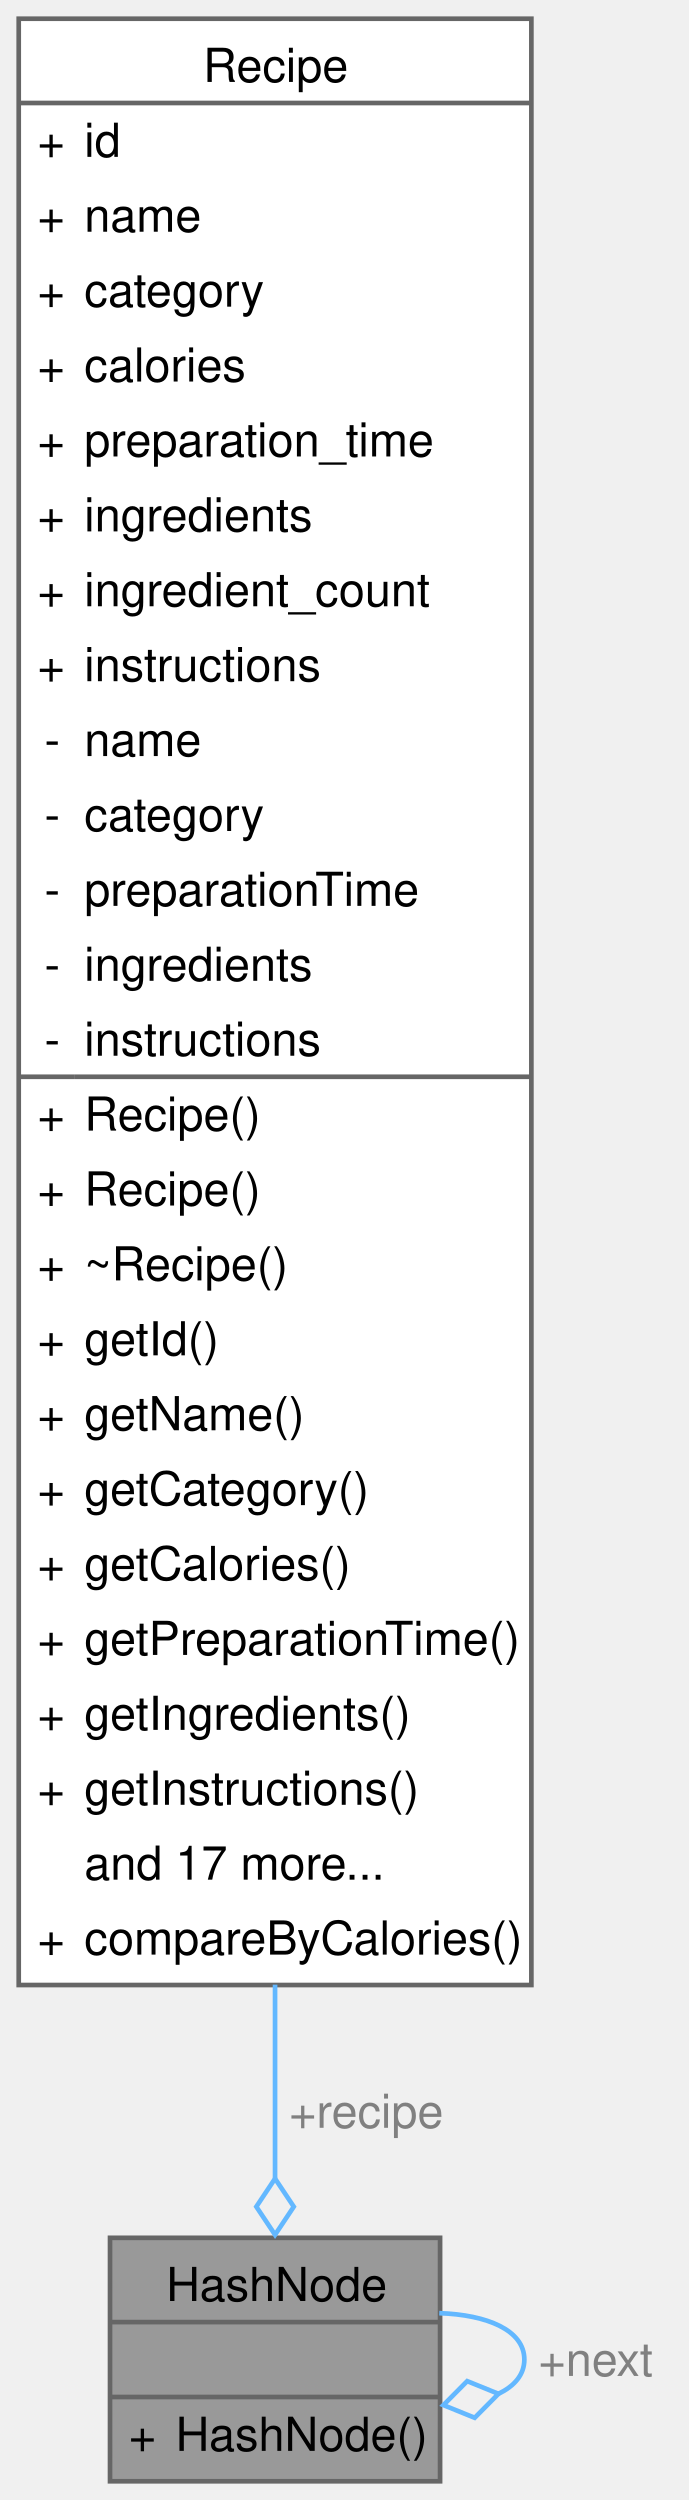
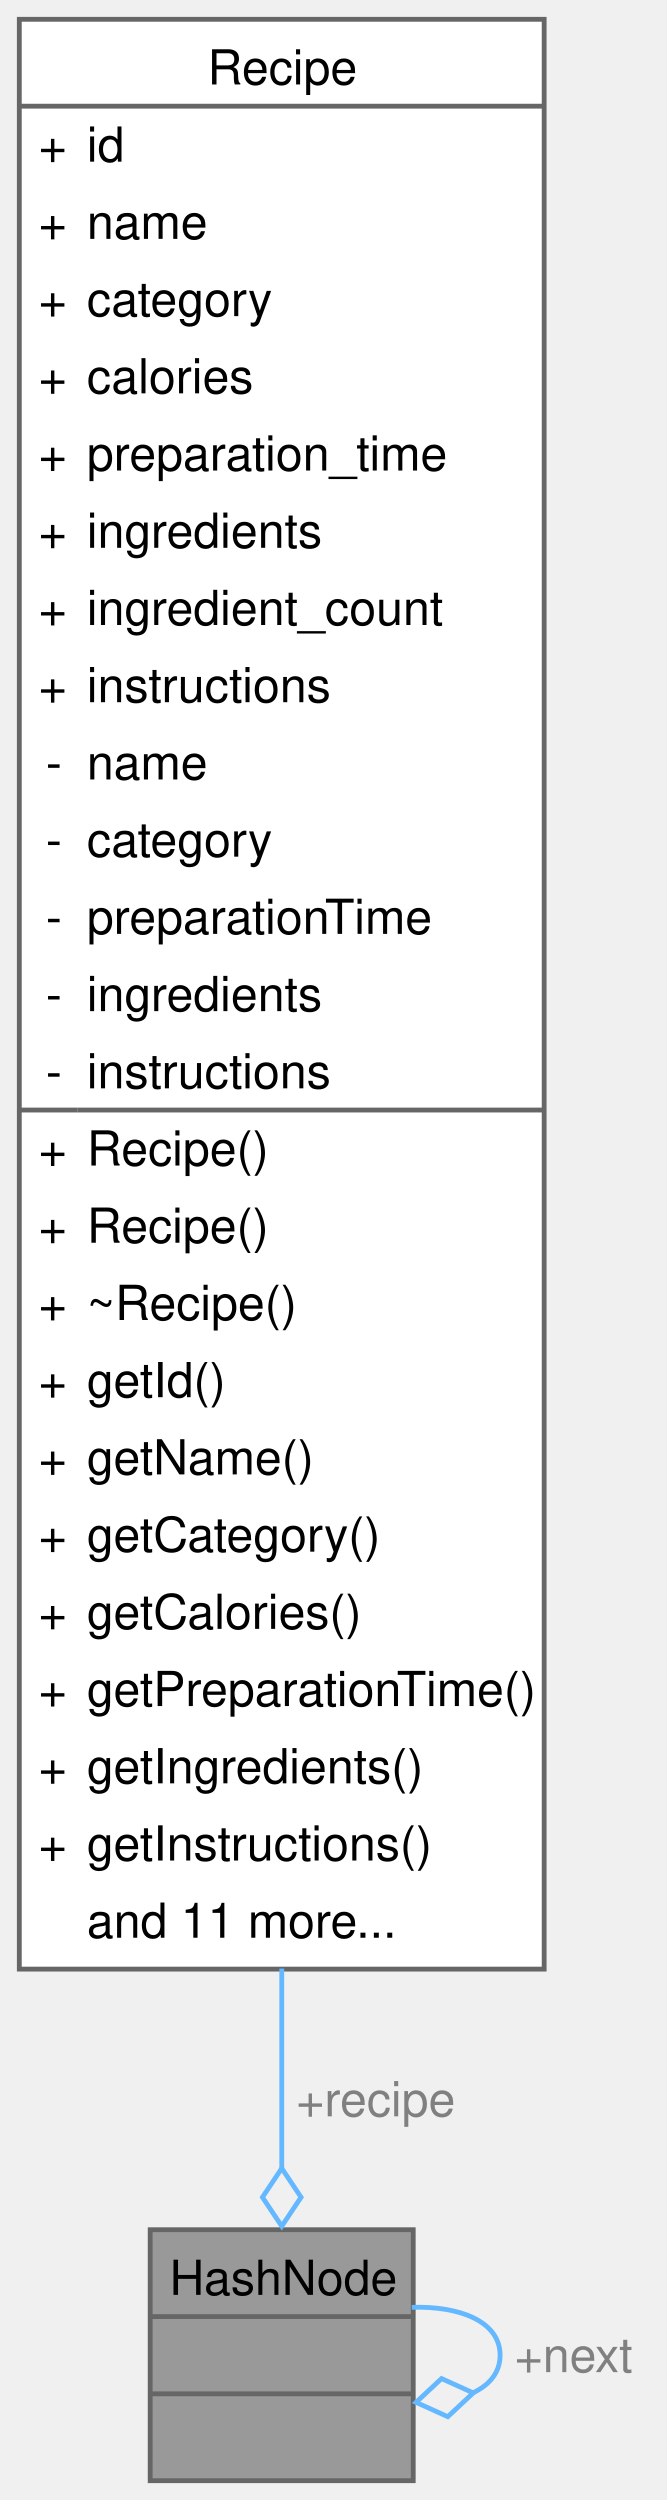
- <svg xmlns="http://www.w3.org/2000/svg" xmlns:xlink="http://www.w3.org/1999/xlink" width="147pt" height="534pt" viewBox="0.00 0.00 147.00 534.00">
-   <g id="graph0" class="graph" transform="scale(1 1) rotate(0) translate(4 530)">
+ <svg xmlns="http://www.w3.org/2000/svg" xmlns:xlink="http://www.w3.org/1999/xlink" width="138pt" height="518pt" viewBox="0.00 0.00 138.00 518.00">
+   <g id="graph0" class="graph" transform="scale(1 1) rotate(0) translate(4 514)">
    <g id="Node000001" class="node">
      <g id="a_Node000001">
        <a xlink:title=" ">
-           <polygon fill="#999999" stroke="none" points="90,-52 19.5,-52 19.5,0 90,0 90,-52" />
-           <text xml:space="preserve" text-anchor="start" x="31.5" y="-38.5" font-family="Helvetica,sans-Serif" font-size="10.00">HashNode</text>
-           <text xml:space="preserve" text-anchor="start" x="53.25" y="-22.5" font-family="Helvetica,sans-Serif" font-size="10.00"> </text>
-           <text xml:space="preserve" text-anchor="start" x="23.5" y="-6.5" font-family="Helvetica,sans-Serif" font-size="10.00">+</text>
-           <text xml:space="preserve" text-anchor="start" x="33.5" y="-6.5" font-family="Helvetica,sans-Serif" font-size="10.00">HashNode()</text>
-           <polygon fill="#666666" stroke="#666666" points="19.5,-34 19.5,-34 90,-34 90,-34 19.5,-34" />
-           <polygon fill="#666666" stroke="#666666" points="19.5,-18 19.5,-18 90,-18 90,-18 19.5,-18" />
-           <polygon fill="none" stroke="#666666" points="19.5,0 19.5,-52 90,-52 90,0 19.5,0" />
+           <polygon fill="#999999" stroke="none" points="81.62,-52 27.12,-52 27.12,0 81.62,0 81.62,-52" />
+           <text xml:space="preserve" text-anchor="start" x="31.12" y="-38.5" font-family="Helvetica,sans-Serif" font-size="10.00">HashNode</text>
+           <text xml:space="preserve" text-anchor="start" x="52.88" y="-22.5" font-family="Helvetica,sans-Serif" font-size="10.00"> </text>
+           <text xml:space="preserve" text-anchor="start" x="52.88" y="-6.5" font-family="Helvetica,sans-Serif" font-size="10.00"> </text>
+           <polygon fill="#666666" stroke="#666666" points="27.12,-34 27.12,-34 81.62,-34 81.62,-34 27.12,-34" />
+           <polygon fill="#666666" stroke="#666666" points="27.12,-18 27.12,-18 81.62,-18 81.62,-18 27.12,-18" />
+           <polygon fill="none" stroke="#666666" points="27.12,0 27.12,-52 81.62,-52 81.62,0 27.12,0" />
        </a>
      </g>
    </g>
    <g id="edge2_Node000001_Node000001" class="edge">
      <g id="a_edge2_Node000001_Node000001">
        <a xlink:title=" ">
-           <path fill="none" stroke="#63b8ff" d="M89.83,-35.91C100.07,-35.57 108,-32.26 108,-26 108,-22.77 105.89,-20.33 102.45,-18.67" />
-           <polygon fill="none" stroke="#63b8ff" points="102.47,-18.68 95.79,-21.39 90.71,-16.27 97.39,-13.56 102.47,-18.68" />
+           <path fill="none" stroke="#63b8ff" d="M81.32,-35.92C91.36,-36.24 99.62,-32.94 99.62,-26 99.62,-22.42 97.43,-19.81 93.92,-18.17" />
+           <polygon fill="none" stroke="#63b8ff" points="94.05,-18.19 87.48,-21.16 82.21,-16.23 88.78,-13.26 94.05,-18.19" />
        </a>
      </g>
-       <text xml:space="preserve" text-anchor="start" x="111" y="-22.5" font-family="Helvetica,sans-Serif" font-size="10.00" fill="grey">+next</text>
+       <text xml:space="preserve" text-anchor="start" x="102.62" y="-22.5" font-family="Helvetica,sans-Serif" font-size="10.00" fill="grey">+next</text>
    </g>
    <g id="Node000002" class="node">
      <g id="a_Node000002">
        <a xlink:href="struct_recipe.html" target="_top" xlink:title="Represents a recipe with its properties and related data.">
-           <polygon fill="white" stroke="none" points="109.5,-526 0,-526 0,-106 109.5,-106 109.5,-526" />
-           <text xml:space="preserve" text-anchor="start" x="39.38" y="-512.5" font-family="Helvetica,sans-Serif" font-size="10.00">Recipe</text>
-           <text xml:space="preserve" text-anchor="start" x="4" y="-496.5" font-family="Helvetica,sans-Serif" font-size="10.00">+</text>
-           <text xml:space="preserve" text-anchor="start" x="14" y="-496.5" font-family="Helvetica,sans-Serif" font-size="10.00">id</text>
+           <polygon fill="white" stroke="none" points="108.75,-510 0,-510 0,-106 108.75,-106 108.75,-510" />
+           <text xml:space="preserve" text-anchor="start" x="39" y="-496.5" font-family="Helvetica,sans-Serif" font-size="10.00">Recipe</text>
          <text xml:space="preserve" text-anchor="start" x="4" y="-480.5" font-family="Helvetica,sans-Serif" font-size="10.00">+</text>
-           <text xml:space="preserve" text-anchor="start" x="14" y="-480.5" font-family="Helvetica,sans-Serif" font-size="10.00">name</text>
+           <text xml:space="preserve" text-anchor="start" x="14" y="-480.5" font-family="Helvetica,sans-Serif" font-size="10.00">id</text>
          <text xml:space="preserve" text-anchor="start" x="4" y="-464.5" font-family="Helvetica,sans-Serif" font-size="10.00">+</text>
-           <text xml:space="preserve" text-anchor="start" x="14" y="-464.5" font-family="Helvetica,sans-Serif" font-size="10.00">category</text>
+           <text xml:space="preserve" text-anchor="start" x="14" y="-464.5" font-family="Helvetica,sans-Serif" font-size="10.00">name</text>
          <text xml:space="preserve" text-anchor="start" x="4" y="-448.5" font-family="Helvetica,sans-Serif" font-size="10.00">+</text>
-           <text xml:space="preserve" text-anchor="start" x="14" y="-448.5" font-family="Helvetica,sans-Serif" font-size="10.00">calories</text>
+           <text xml:space="preserve" text-anchor="start" x="14" y="-448.5" font-family="Helvetica,sans-Serif" font-size="10.00">category</text>
          <text xml:space="preserve" text-anchor="start" x="4" y="-432.5" font-family="Helvetica,sans-Serif" font-size="10.00">+</text>
-           <text xml:space="preserve" text-anchor="start" x="14" y="-432.5" font-family="Helvetica,sans-Serif" font-size="10.00">preparation_time</text>
+           <text xml:space="preserve" text-anchor="start" x="14" y="-432.5" font-family="Helvetica,sans-Serif" font-size="10.00">calories</text>
          <text xml:space="preserve" text-anchor="start" x="4" y="-416.5" font-family="Helvetica,sans-Serif" font-size="10.00">+</text>
-           <text xml:space="preserve" text-anchor="start" x="14" y="-416.5" font-family="Helvetica,sans-Serif" font-size="10.00">ingredients</text>
+           <text xml:space="preserve" text-anchor="start" x="14" y="-416.5" font-family="Helvetica,sans-Serif" font-size="10.00">preparation_time</text>
          <text xml:space="preserve" text-anchor="start" x="4" y="-400.5" font-family="Helvetica,sans-Serif" font-size="10.00">+</text>
-           <text xml:space="preserve" text-anchor="start" x="14" y="-400.5" font-family="Helvetica,sans-Serif" font-size="10.00">ingredient_count</text>
+           <text xml:space="preserve" text-anchor="start" x="14" y="-400.5" font-family="Helvetica,sans-Serif" font-size="10.00">ingredients</text>
          <text xml:space="preserve" text-anchor="start" x="4" y="-384.5" font-family="Helvetica,sans-Serif" font-size="10.00">+</text>
-           <text xml:space="preserve" text-anchor="start" x="14" y="-384.5" font-family="Helvetica,sans-Serif" font-size="10.00">instructions</text>
-           <text xml:space="preserve" text-anchor="start" x="5.5" y="-368.5" font-family="Helvetica,sans-Serif" font-size="10.00">-</text>
-           <text xml:space="preserve" text-anchor="start" x="14" y="-368.5" font-family="Helvetica,sans-Serif" font-size="10.00">name</text>
+           <text xml:space="preserve" text-anchor="start" x="14" y="-384.5" font-family="Helvetica,sans-Serif" font-size="10.00">ingredient_count</text>
+           <text xml:space="preserve" text-anchor="start" x="4" y="-368.5" font-family="Helvetica,sans-Serif" font-size="10.00">+</text>
+           <text xml:space="preserve" text-anchor="start" x="14" y="-368.5" font-family="Helvetica,sans-Serif" font-size="10.00">instructions</text>
          <text xml:space="preserve" text-anchor="start" x="5.5" y="-352.5" font-family="Helvetica,sans-Serif" font-size="10.00">-</text>
-           <text xml:space="preserve" text-anchor="start" x="14" y="-352.5" font-family="Helvetica,sans-Serif" font-size="10.00">category</text>
+           <text xml:space="preserve" text-anchor="start" x="14" y="-352.5" font-family="Helvetica,sans-Serif" font-size="10.00">name</text>
          <text xml:space="preserve" text-anchor="start" x="5.5" y="-336.5" font-family="Helvetica,sans-Serif" font-size="10.00">-</text>
-           <text xml:space="preserve" text-anchor="start" x="14" y="-336.5" font-family="Helvetica,sans-Serif" font-size="10.00">preparationTime</text>
+           <text xml:space="preserve" text-anchor="start" x="14" y="-336.5" font-family="Helvetica,sans-Serif" font-size="10.00">category</text>
          <text xml:space="preserve" text-anchor="start" x="5.5" y="-320.5" font-family="Helvetica,sans-Serif" font-size="10.00">-</text>
-           <text xml:space="preserve" text-anchor="start" x="14" y="-320.5" font-family="Helvetica,sans-Serif" font-size="10.00">ingredients</text>
+           <text xml:space="preserve" text-anchor="start" x="14" y="-320.5" font-family="Helvetica,sans-Serif" font-size="10.00">preparationTime</text>
          <text xml:space="preserve" text-anchor="start" x="5.5" y="-304.5" font-family="Helvetica,sans-Serif" font-size="10.00">-</text>
-           <text xml:space="preserve" text-anchor="start" x="14" y="-304.5" font-family="Helvetica,sans-Serif" font-size="10.00">instructions</text>
-           <text xml:space="preserve" text-anchor="start" x="4" y="-288.5" font-family="Helvetica,sans-Serif" font-size="10.00">+</text>
-           <text xml:space="preserve" text-anchor="start" x="14" y="-288.5" font-family="Helvetica,sans-Serif" font-size="10.00">Recipe()</text>
+           <text xml:space="preserve" text-anchor="start" x="14" y="-304.5" font-family="Helvetica,sans-Serif" font-size="10.00">ingredients</text>
+           <text xml:space="preserve" text-anchor="start" x="5.5" y="-288.5" font-family="Helvetica,sans-Serif" font-size="10.00">-</text>
+           <text xml:space="preserve" text-anchor="start" x="14" y="-288.5" font-family="Helvetica,sans-Serif" font-size="10.00">instructions</text>
          <text xml:space="preserve" text-anchor="start" x="4" y="-272.5" font-family="Helvetica,sans-Serif" font-size="10.00">+</text>
          <text xml:space="preserve" text-anchor="start" x="14" y="-272.5" font-family="Helvetica,sans-Serif" font-size="10.00">Recipe()</text>
          <text xml:space="preserve" text-anchor="start" x="4" y="-256.5" font-family="Helvetica,sans-Serif" font-size="10.00">+</text>
-           <text xml:space="preserve" text-anchor="start" x="14" y="-256.5" font-family="Helvetica,sans-Serif" font-size="10.00">~Recipe()</text>
+           <text xml:space="preserve" text-anchor="start" x="14" y="-256.5" font-family="Helvetica,sans-Serif" font-size="10.00">Recipe()</text>
          <text xml:space="preserve" text-anchor="start" x="4" y="-240.5" font-family="Helvetica,sans-Serif" font-size="10.00">+</text>
-           <text xml:space="preserve" text-anchor="start" x="14" y="-240.5" font-family="Helvetica,sans-Serif" font-size="10.00">getId()</text>
+           <text xml:space="preserve" text-anchor="start" x="14" y="-240.5" font-family="Helvetica,sans-Serif" font-size="10.00">~Recipe()</text>
          <text xml:space="preserve" text-anchor="start" x="4" y="-224.5" font-family="Helvetica,sans-Serif" font-size="10.00">+</text>
-           <text xml:space="preserve" text-anchor="start" x="14" y="-224.5" font-family="Helvetica,sans-Serif" font-size="10.00">getName()</text>
+           <text xml:space="preserve" text-anchor="start" x="14" y="-224.5" font-family="Helvetica,sans-Serif" font-size="10.00">getId()</text>
          <text xml:space="preserve" text-anchor="start" x="4" y="-208.5" font-family="Helvetica,sans-Serif" font-size="10.00">+</text>
-           <text xml:space="preserve" text-anchor="start" x="14" y="-208.5" font-family="Helvetica,sans-Serif" font-size="10.00">getCategory()</text>
+           <text xml:space="preserve" text-anchor="start" x="14" y="-208.5" font-family="Helvetica,sans-Serif" font-size="10.00">getName()</text>
          <text xml:space="preserve" text-anchor="start" x="4" y="-192.5" font-family="Helvetica,sans-Serif" font-size="10.00">+</text>
-           <text xml:space="preserve" text-anchor="start" x="14" y="-192.5" font-family="Helvetica,sans-Serif" font-size="10.00">getCalories()</text>
+           <text xml:space="preserve" text-anchor="start" x="14" y="-192.5" font-family="Helvetica,sans-Serif" font-size="10.00">getCategory()</text>
          <text xml:space="preserve" text-anchor="start" x="4" y="-176.5" font-family="Helvetica,sans-Serif" font-size="10.00">+</text>
-           <text xml:space="preserve" text-anchor="start" x="14" y="-176.5" font-family="Helvetica,sans-Serif" font-size="10.00">getPreparationTime()</text>
+           <text xml:space="preserve" text-anchor="start" x="14" y="-176.5" font-family="Helvetica,sans-Serif" font-size="10.00">getCalories()</text>
          <text xml:space="preserve" text-anchor="start" x="4" y="-160.5" font-family="Helvetica,sans-Serif" font-size="10.00">+</text>
-           <text xml:space="preserve" text-anchor="start" x="14" y="-160.5" font-family="Helvetica,sans-Serif" font-size="10.00">getIngredients()</text>
+           <text xml:space="preserve" text-anchor="start" x="14" y="-160.5" font-family="Helvetica,sans-Serif" font-size="10.00">getPreparationTime()</text>
          <text xml:space="preserve" text-anchor="start" x="4" y="-144.5" font-family="Helvetica,sans-Serif" font-size="10.00">+</text>
-           <text xml:space="preserve" text-anchor="start" x="14" y="-144.5" font-family="Helvetica,sans-Serif" font-size="10.00">getInstructions()</text>
-           <text xml:space="preserve" text-anchor="start" x="14" y="-128.5" font-family="Helvetica,sans-Serif" font-size="10.00">and 17 more...</text>
-           <text xml:space="preserve" text-anchor="start" x="4" y="-112.5" font-family="Helvetica,sans-Serif" font-size="10.00">+</text>
-           <text xml:space="preserve" text-anchor="start" x="14" y="-112.5" font-family="Helvetica,sans-Serif" font-size="10.00">compareByCalories()</text>
-           <polygon fill="#666666" stroke="#666666" points="0,-508 0,-508 109.5,-508 109.5,-508 0,-508" />
-           <polygon fill="#666666" stroke="#666666" points="0,-300 0,-300 12,-300 12,-300 0,-300" />
-           <polygon fill="#666666" stroke="#666666" points="12,-300 12,-300 109.5,-300 109.5,-300 12,-300" />
-           <polygon fill="none" stroke="#666666" points="0,-106 0,-526 109.5,-526 109.5,-106 0,-106" />
+           <text xml:space="preserve" text-anchor="start" x="14" y="-144.5" font-family="Helvetica,sans-Serif" font-size="10.00">getIngredients()</text>
+           <text xml:space="preserve" text-anchor="start" x="4" y="-128.5" font-family="Helvetica,sans-Serif" font-size="10.00">+</text>
+           <text xml:space="preserve" text-anchor="start" x="14" y="-128.5" font-family="Helvetica,sans-Serif" font-size="10.00">getInstructions()</text>
+           <text xml:space="preserve" text-anchor="start" x="14" y="-112.5" font-family="Helvetica,sans-Serif" font-size="10.00">and 11 more...</text>
+           <polygon fill="#666666" stroke="#666666" points="0,-492 0,-492 108.75,-492 108.75,-492 0,-492" />
+           <polygon fill="#666666" stroke="#666666" points="0,-284 0,-284 12,-284 12,-284 0,-284" />
+           <polygon fill="#666666" stroke="#666666" points="12,-284 12,-284 108.75,-284 108.75,-284 12,-284" />
+           <polygon fill="none" stroke="#666666" points="0,-106 0,-510 108.75,-510 108.75,-106 0,-106" />
        </a>
      </g>
    </g>
    <g id="edge1_Node000001_Node000002" class="edge">
      <g id="a_edge1_Node000001_Node000002">
        <a xlink:title=" ">
-           <path fill="none" stroke="#63b8ff" d="M54.75,-106.08C54.75,-90.71 54.75,-76.6 54.75,-64.68" />
-           <polygon fill="none" stroke="#63b8ff" points="54.75,-64.65 50.75,-58.65 54.75,-52.65 58.75,-58.65 54.75,-64.65" />
+           <path fill="none" stroke="#63b8ff" d="M54.38,-106.11C54.38,-90.8 54.38,-76.7 54.38,-64.77" />
+           <polygon fill="none" stroke="#63b8ff" points="54.38,-64.73 50.38,-58.73 54.38,-52.73 58.38,-58.73 54.38,-64.73" />
        </a>
      </g>
-       <text xml:space="preserve" text-anchor="start" x="57.75" y="-75.5" font-family="Helvetica,sans-Serif" font-size="10.00" fill="grey">+recipe</text>
+       <text xml:space="preserve" text-anchor="start" x="57.38" y="-75.5" font-family="Helvetica,sans-Serif" font-size="10.00" fill="grey">+recipe</text>
    </g>
  </g>
</svg>
